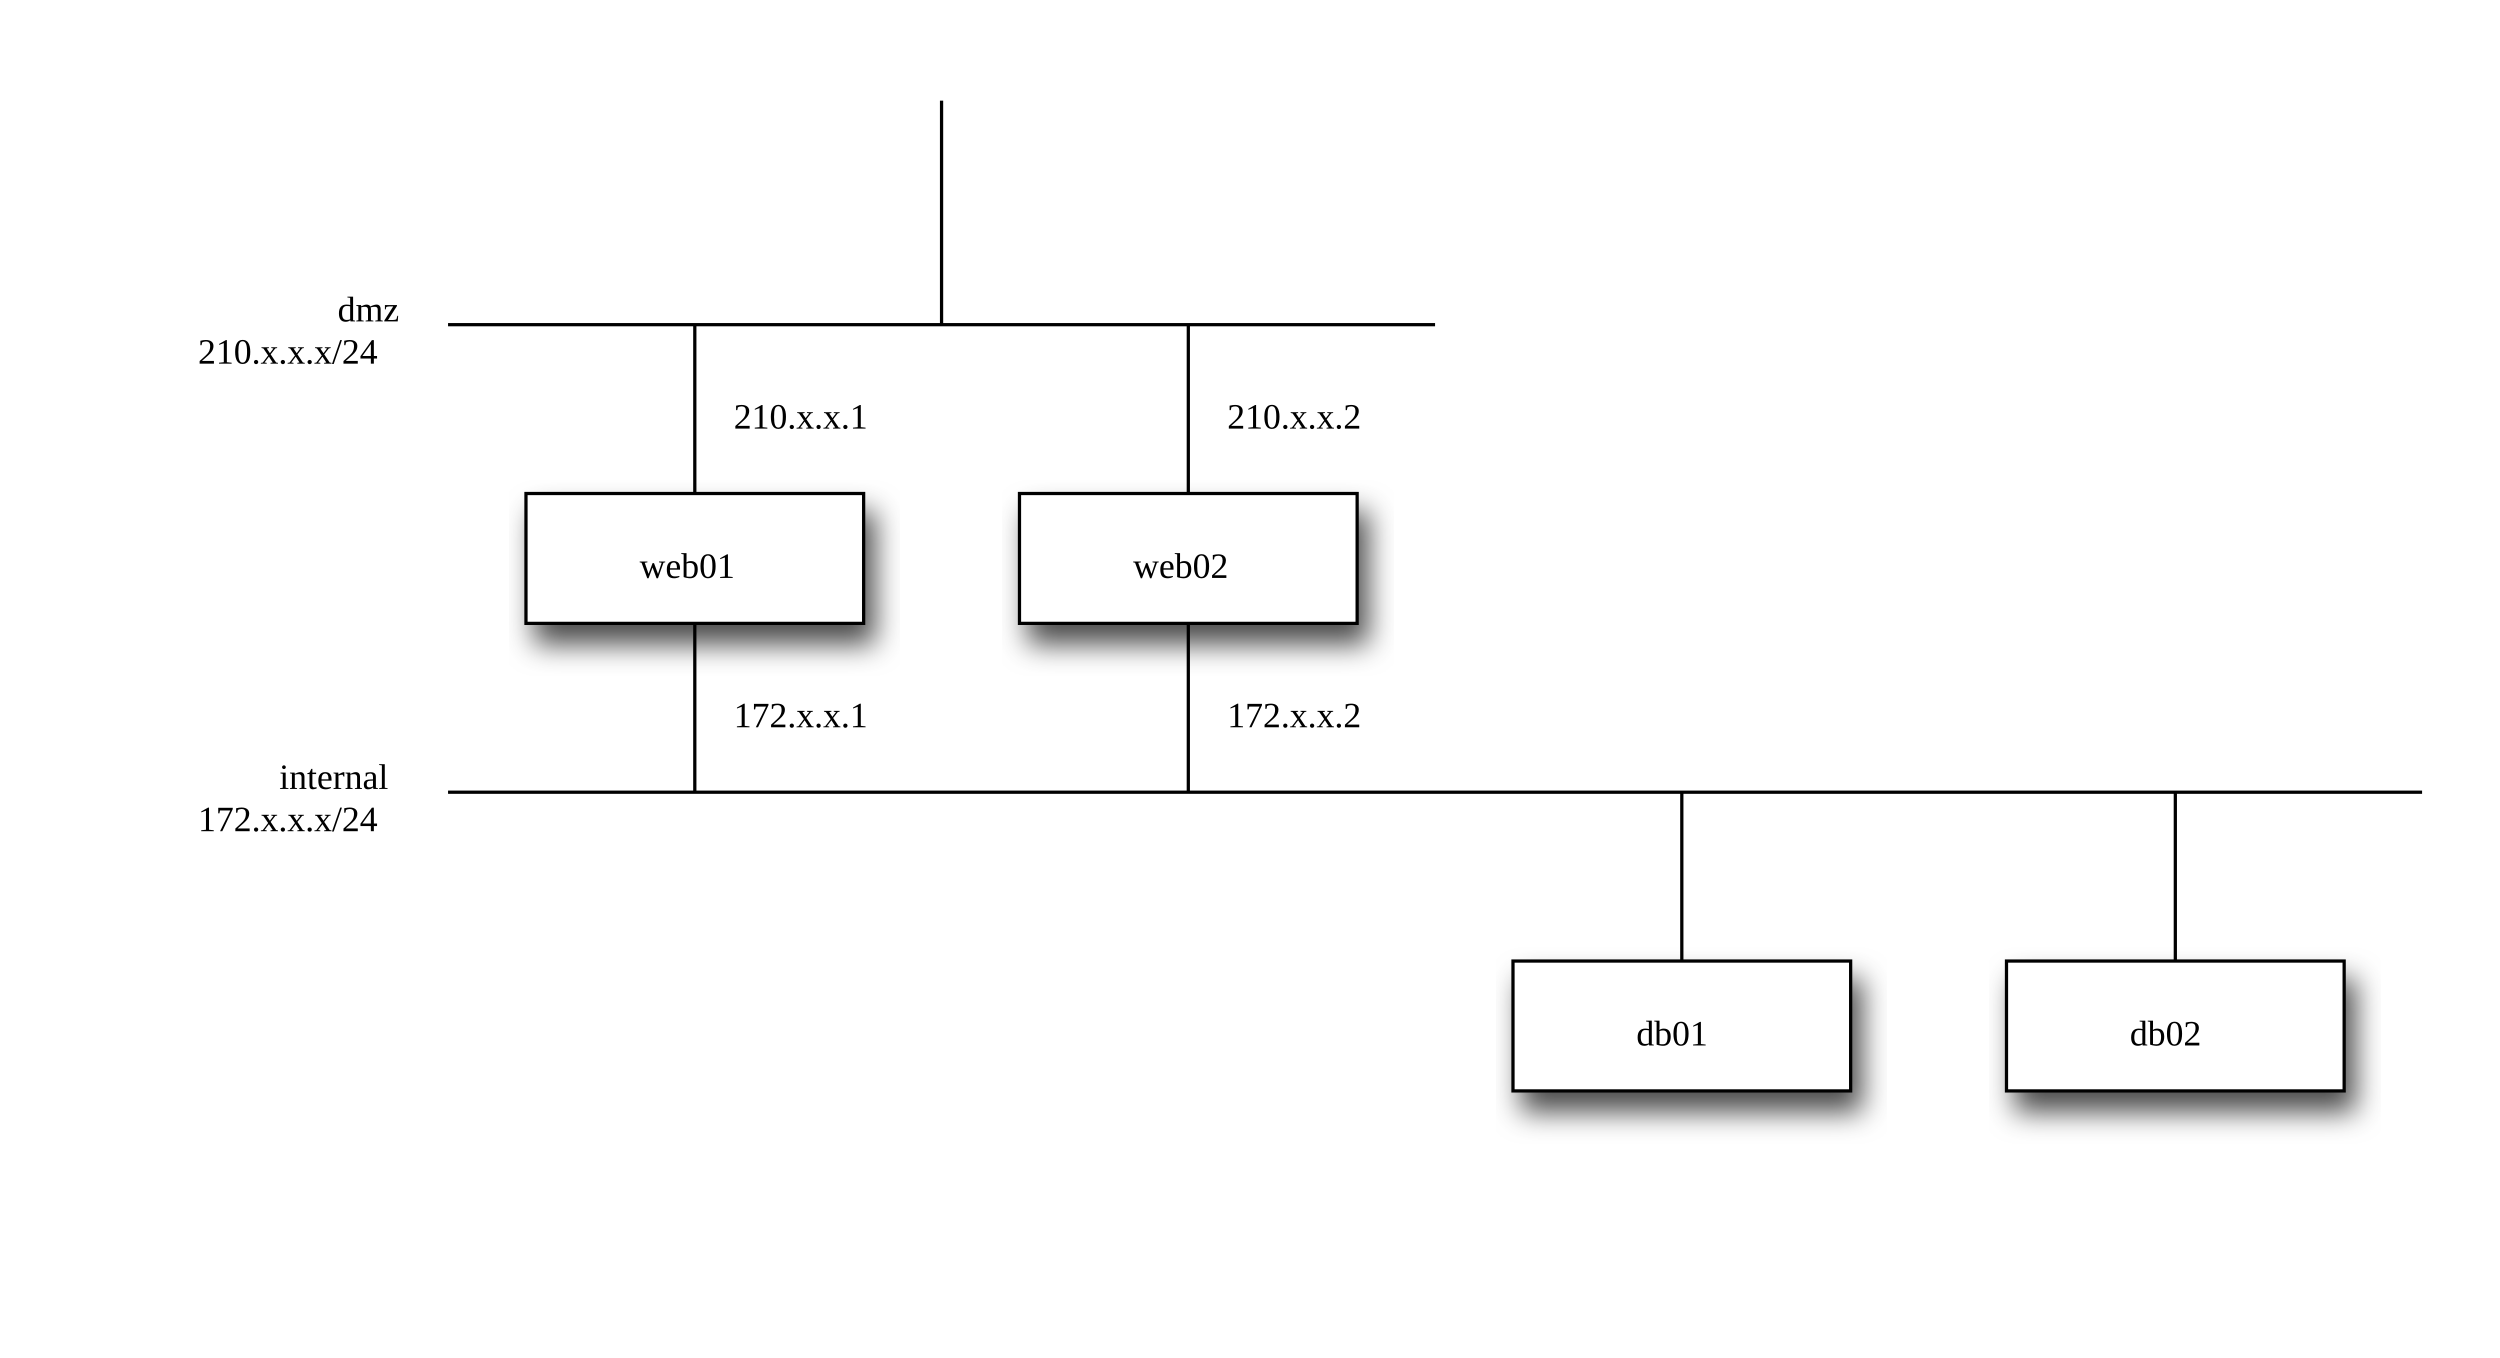
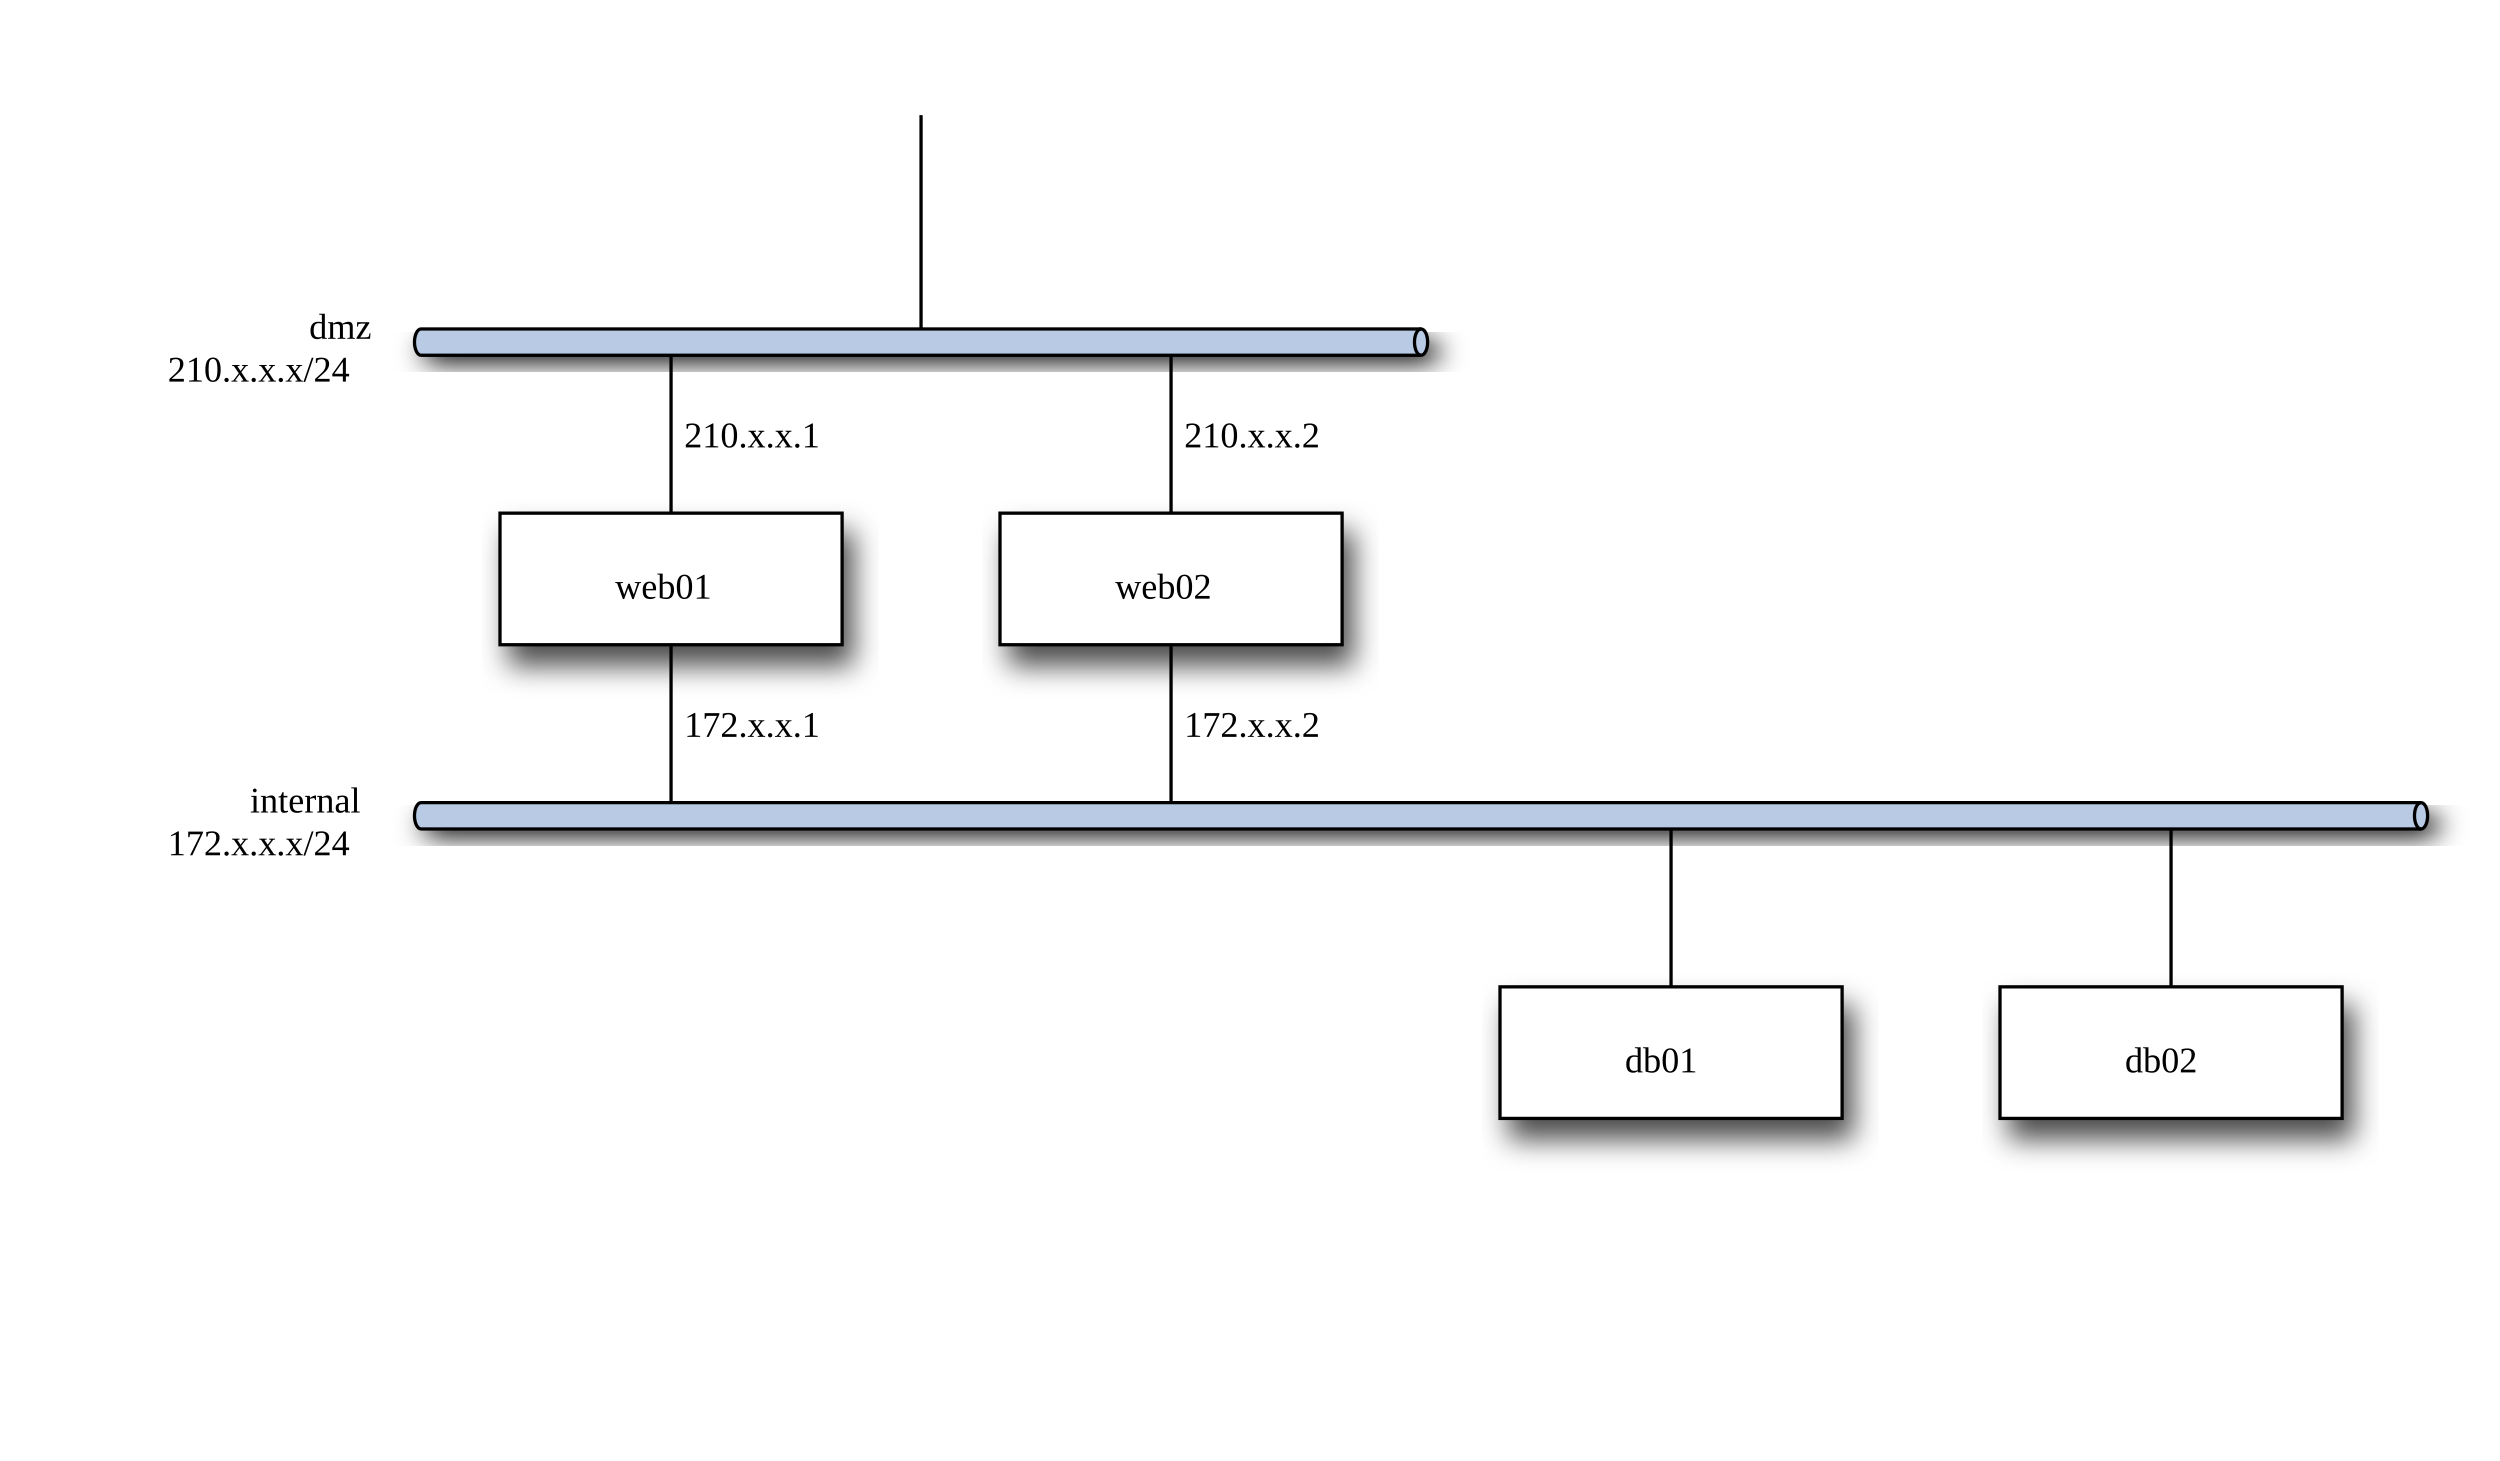
- <svg xmlns="http://www.w3.org/2000/svg" viewBox="0 0 770 418 ">
+ <svg xmlns="http://www.w3.org/2000/svg" viewBox="0 0 760 444">
  <defs id="defs_block">
-     <filter height="1.504" width="1.157" y="-0.252" x="-0.079" id="filter_blur">
-       <feGaussianBlur stdDeviation="4.2" id="feGaussianBlur3780" />
+     <filter height="1.504" id="filter_blur" width="1.157" x="-0.079" y="-0.252">
+       <feGaussianBlur id="feGaussianBlur3780" stdDeviation="4.2" />
    </filter>
  </defs>
-   <rect style="filter:url(#filter_blur);opacity:0.7;fill-opacity:1" height="40" width="104" stroke="rgb(0,0,0)" y="158" x="165" stroke-width="1" fill="rgb(0,0,0)" />
-   <rect style="filter:url(#filter_blur);opacity:0.7;fill-opacity:1" height="40" width="104" stroke="rgb(0,0,0)" y="158" x="317" stroke-width="1" fill="rgb(0,0,0)" />
-   <rect style="filter:url(#filter_blur);opacity:0.7;fill-opacity:1" height="40" width="104" stroke="rgb(0,0,0)" y="302" x="469" stroke-width="1" fill="rgb(0,0,0)" />
-   <rect style="filter:url(#filter_blur);opacity:0.7;fill-opacity:1" height="40" width="104" stroke="rgb(0,0,0)" y="302" x="621" stroke-width="1" fill="rgb(0,0,0)" />
-   <path stroke="rgb(0,0,0)" d="M 138 100 L 442 100" fill="none" />
-   <path stroke="rgb(0,0,0)" d="M 290 31 L 290 100" fill="none" />
-   <path stroke="rgb(0,0,0)" d="M 138 244 L 746 244" fill="none" />
-   <path stroke="rgb(0,0,0)" d="M 214 100 L 214 152" fill="none" />
-   <text y="132" x="226" font-size="11" font-family="/usr/share/fonts/truetype/ipafont/ipagp.ttf" fill="rgb(0,0,0)">210.x.x.1</text>
-   <path stroke="rgb(0,0,0)" d="M 214 192 L 214 244" fill="none" />
-   <text y="224" x="226" font-size="11" font-family="/usr/share/fonts/truetype/ipafont/ipagp.ttf" fill="rgb(0,0,0)">172.x.x.1</text>
-   <rect style="None" height="40" width="104" stroke="rgb(0,0,0)" y="152" x="162" stroke-width="1" fill="rgb(255,255,255)" />
-   <text y="178" x="197" font-size="11" font-family="/usr/share/fonts/truetype/ipafont/ipagp.ttf" fill="rgb(0,0,0)">web01</text>
-   <path stroke="rgb(0,0,0)" d="M 366 100 L 366 152" fill="none" />
-   <text y="132" x="378" font-size="11" font-family="/usr/share/fonts/truetype/ipafont/ipagp.ttf" fill="rgb(0,0,0)">210.x.x.2</text>
-   <path stroke="rgb(0,0,0)" d="M 366 192 L 366 244" fill="none" />
-   <text y="224" x="378" font-size="11" font-family="/usr/share/fonts/truetype/ipafont/ipagp.ttf" fill="rgb(0,0,0)">172.x.x.2</text>
-   <rect style="None" height="40" width="104" stroke="rgb(0,0,0)" y="152" x="314" stroke-width="1" fill="rgb(255,255,255)" />
-   <text y="178" x="349" font-size="11" font-family="/usr/share/fonts/truetype/ipafont/ipagp.ttf" fill="rgb(0,0,0)">web02</text>
-   <path stroke="rgb(0,0,0)" d="M 518 244 L 518 296" fill="none" />
-   <rect style="None" height="40" width="104" stroke="rgb(0,0,0)" y="296" x="466" stroke-width="1" fill="rgb(255,255,255)" />
-   <text y="322" x="504" font-size="11" font-family="/usr/share/fonts/truetype/ipafont/ipagp.ttf" fill="rgb(0,0,0)">db01</text>
-   <path stroke="rgb(0,0,0)" d="M 670 244 L 670 296" fill="none" />
-   <rect style="None" height="40" width="104" stroke="rgb(0,0,0)" y="296" x="618" stroke-width="1" fill="rgb(255,255,255)" />
-   <text y="322" x="656" font-size="11" font-family="/usr/share/fonts/truetype/ipafont/ipagp.ttf" fill="rgb(0,0,0)">db02</text>
-   <text y="99" x="104" font-size="11" font-family="/usr/share/fonts/truetype/ipafont/ipagp.ttf" fill="rgb(0,0,0)">dmz</text>
-   <text y="112" x="61" font-size="11" font-family="/usr/share/fonts/truetype/ipafont/ipagp.ttf" fill="rgb(0,0,0)">210.x.x.x/24</text>
-   <text y="243" x="86" font-size="11" font-family="/usr/share/fonts/truetype/ipafont/ipagp.ttf" fill="rgb(0,0,0)">internal</text>
-   <text y="256" x="61" font-size="11" font-family="/usr/share/fonts/truetype/ipafont/ipagp.ttf" fill="rgb(0,0,0)">172.x.x.x/24</text>
+   <rect fill="rgb(0,0,0)" height="40" stroke="rgb(0,0,0)" style="filter:url(#filter_blur);opacity:0.7;fill-opacity:1" width="104" x="155" y="162" />
+   <rect fill="rgb(0,0,0)" height="40" stroke="rgb(0,0,0)" style="filter:url(#filter_blur);opacity:0.7;fill-opacity:1" width="104" x="307" y="162" />
+   <rect fill="rgb(0,0,0)" height="40" stroke="rgb(0,0,0)" style="filter:url(#filter_blur);opacity:0.7;fill-opacity:1" width="104" x="459" y="306" />
+   <rect fill="rgb(0,0,0)" height="40" stroke="rgb(0,0,0)" style="filter:url(#filter_blur);opacity:0.7;fill-opacity:1" width="104" x="611" y="306" />
+   <path d="M 131 103 L 435 103 A2,4 0 0 1 435 111 L 131 111 A2,4 0 0 1 131 103" fill="rgb(0,0,0)" style="filter:url(#filter_blur)" />
+   <path d="M 131 247 L 739 247 A2,4 0 0 1 739 255 L 131 255 A2,4 0 0 1 131 247" fill="rgb(0,0,0)" style="filter:url(#filter_blur)" />
+   <path d="M 128 100 L 432 100 A2,4 0 0 1 432 108 L 128 108 A2,4 0 0 1 128 100" fill="rgb(185,203,228)" stroke="rgb(0,0,0)" />
+   <path d="M 432 108 A2,4 0 0 1 432 100" fill="none" stroke="rgb(0,0,0)" />
+   <path d="M 128 100 L 432 100" fill="none" stroke="none" />
+   <path d="M 280 35 L 280 100" fill="none" stroke="rgb(0,0,0)" />
+   <path d="M 128 244 L 736 244 A2,4 0 0 1 736 252 L 128 252 A2,4 0 0 1 128 244" fill="rgb(185,203,228)" stroke="rgb(0,0,0)" />
+   <path d="M 736 252 A2,4 0 0 1 736 244" fill="none" stroke="rgb(0,0,0)" />
+   <path d="M 128 244 L 736 244" fill="none" stroke="none" />
+   <text fill="rgb(0,0,0)" font-size="11" x="94" y="103">dmz</text>
+   <text fill="rgb(0,0,0)" font-size="11" x="51" y="116">210.x.x.x/24</text>
+   <text fill="rgb(0,0,0)" font-size="11" x="76" y="247">internal</text>
+   <text fill="rgb(0,0,0)" font-size="11" x="51" y="260">172.x.x.x/24</text>
+   <path d="M 204 108 L 204 156" fill="none" stroke="rgb(0,0,0)" />
+   <text fill="rgb(0,0,0)" font-size="11" x="208" y="136">210.x.x.1</text>
+   <path d="M 204 196 L 204 244" fill="none" stroke="rgb(0,0,0)" />
+   <text fill="rgb(0,0,0)" font-size="11" x="208" y="224">172.x.x.1</text>
+   <rect fill="rgb(255,255,255)" height="40" stroke="rgb(0,0,0)" width="104" x="152" y="156" />
+   <text fill="rgb(0,0,0)" font-size="11" x="187" y="182">web01</text>
+   <path d="M 356 108 L 356 156" fill="none" stroke="rgb(0,0,0)" />
+   <text fill="rgb(0,0,0)" font-size="11" x="360" y="136">210.x.x.2</text>
+   <path d="M 356 196 L 356 244" fill="none" stroke="rgb(0,0,0)" />
+   <text fill="rgb(0,0,0)" font-size="11" x="360" y="224">172.x.x.2</text>
+   <rect fill="rgb(255,255,255)" height="40" stroke="rgb(0,0,0)" width="104" x="304" y="156" />
+   <text fill="rgb(0,0,0)" font-size="11" x="339" y="182">web02</text>
+   <path d="M 508 252 L 508 300" fill="none" stroke="rgb(0,0,0)" />
+   <rect fill="rgb(255,255,255)" height="40" stroke="rgb(0,0,0)" width="104" x="456" y="300" />
+   <text fill="rgb(0,0,0)" font-size="11" x="494" y="326">db01</text>
+   <path d="M 660 252 L 660 300" fill="none" stroke="rgb(0,0,0)" />
+   <rect fill="rgb(255,255,255)" height="40" stroke="rgb(0,0,0)" width="104" x="608" y="300" />
+   <text fill="rgb(0,0,0)" font-size="11" x="646" y="326">db02</text>
</svg>
